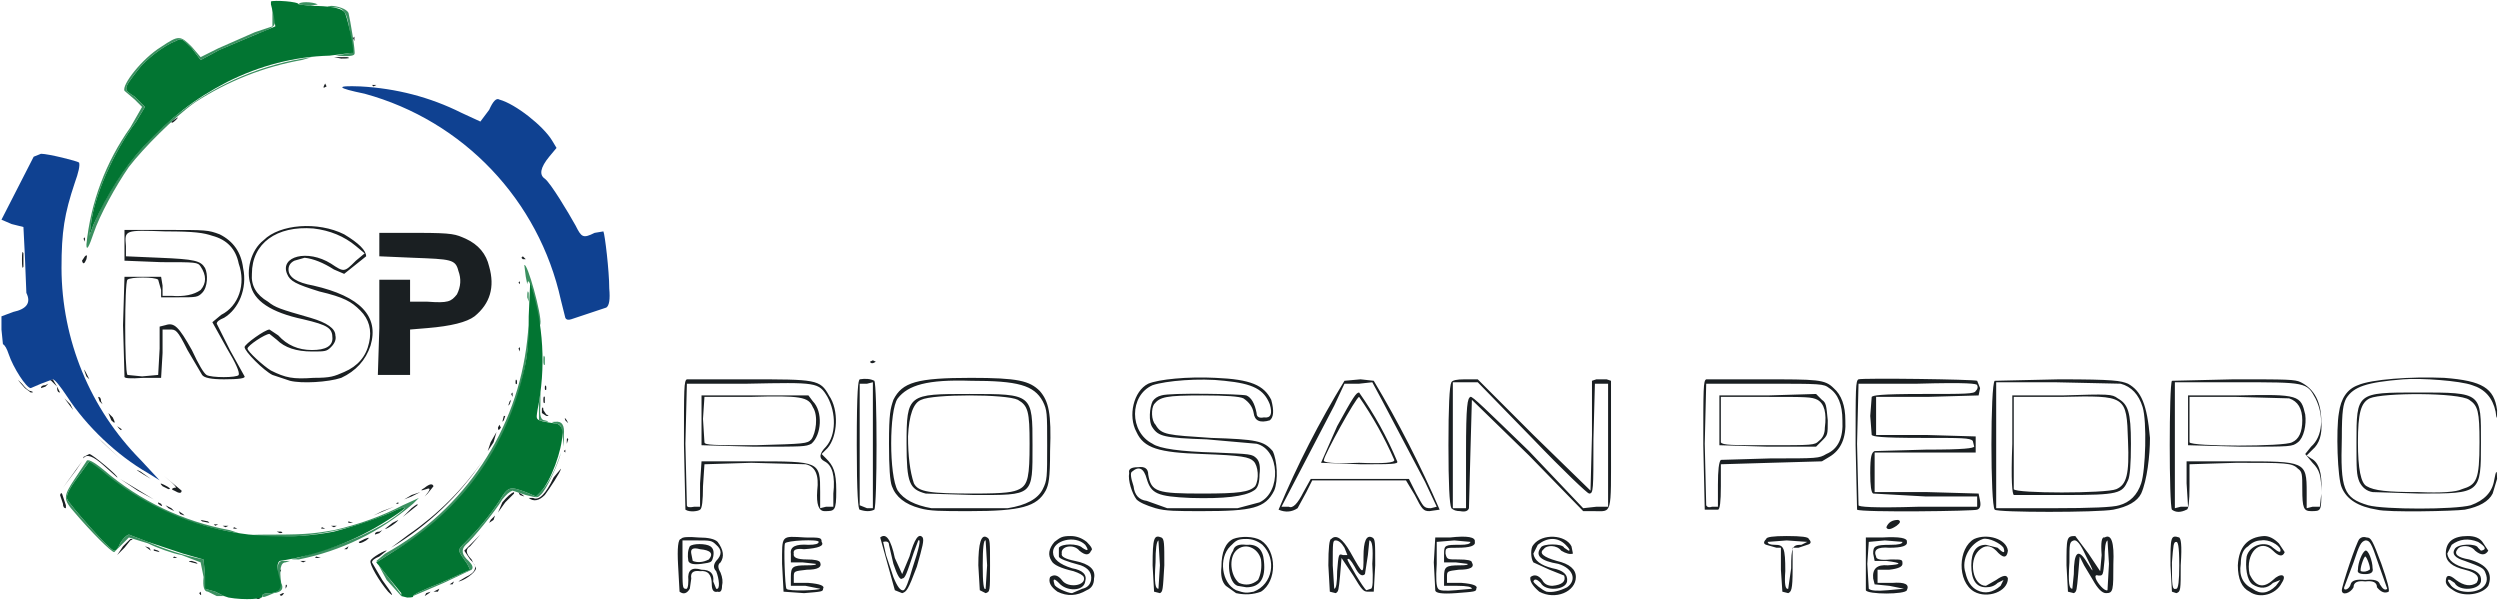
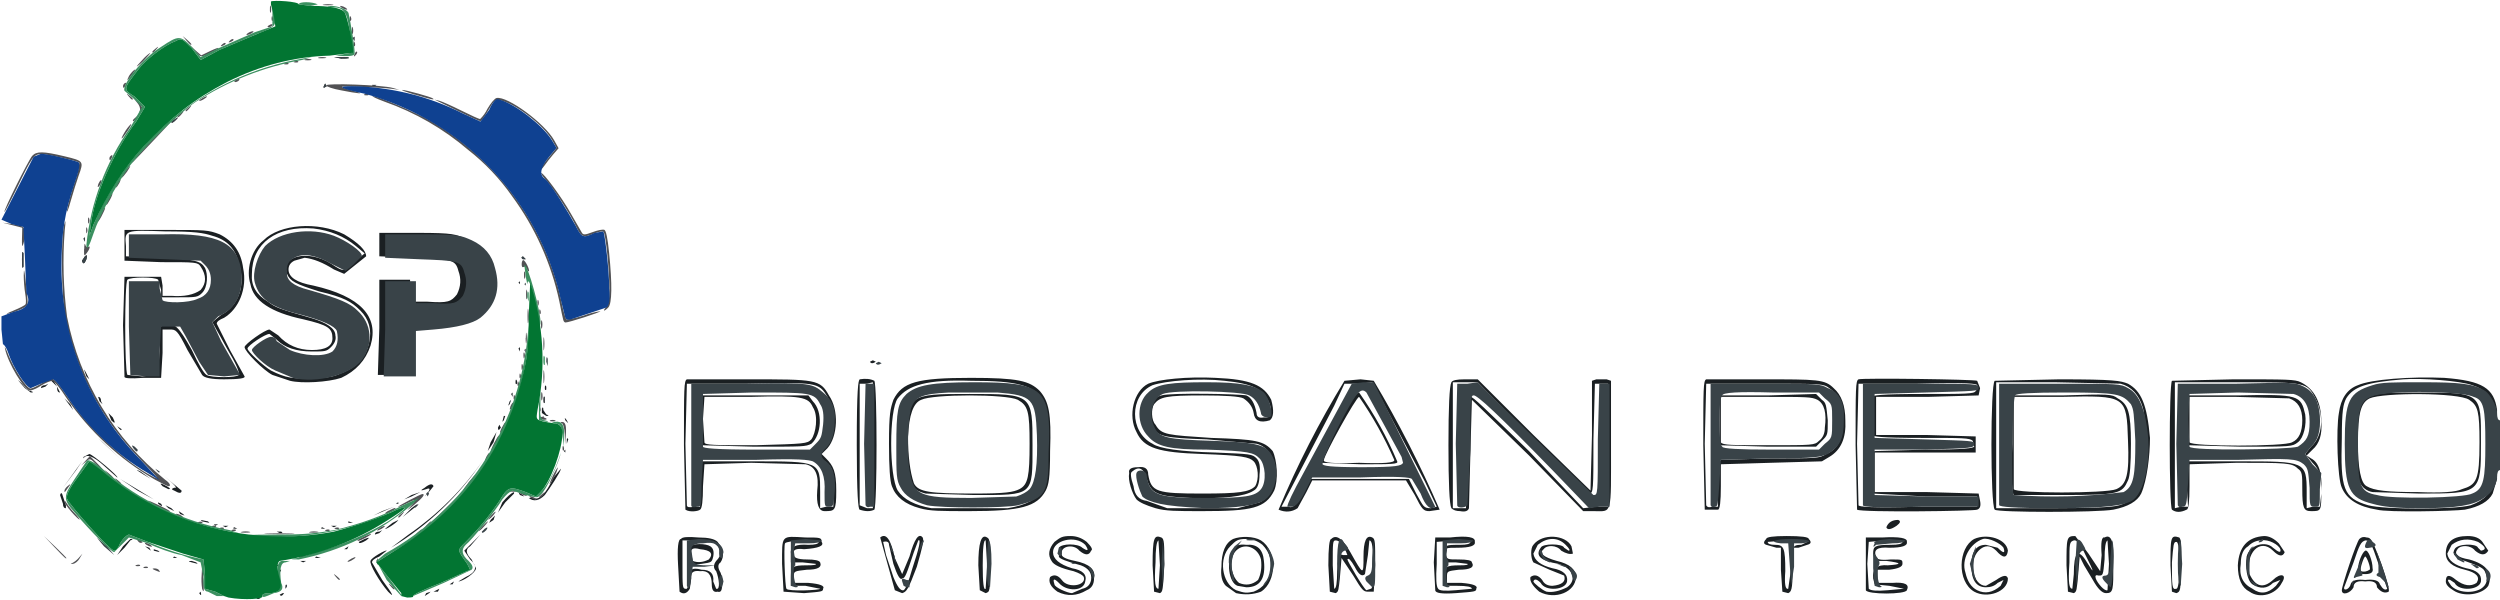
<svg xmlns="http://www.w3.org/2000/svg" width="1707" height="409" viewBox="0 0 1707 409">
  <g style="display:inline">
    <path d="m176 408 2 1h-1q-3 0-1-1m15-2 2-1h1q-2 3-3 1m100-1 3-1-1 1-3 2zm-154-1-1-2zq1 4-1 1m129-1c-6-7-13-19-12-21 0-2 11-8 11-7l-5 4q-5 2-5 4l7 12q11 15 4 8m457 0q-7-5-5-10 4-3 8 2c4 6 17 4 15-2q-1-2-7-4-13-3-15-7-4-6 2-13c4-3 5-4 11-4q6 0 11 4 5 5 3 6-2 5-8 0c-4-5-13-3-12 2q-1 3 9 5 15 3 13 12 0 6-5 8-10 6-20 1m17-2q5-1 6-6 1-7-7-10-15-4-15-6v-6c2-3 13-3 16 0q6 4 2-2c-7-7-22-3-22 5q0 7 13 11 11 2 9 9c-1 7-13 7-18 1q-5-5-3 1c0 2 9 6 12 6zm105 3-7-5q-4-4-3-13 0-15 8-19c5-2 14-2 19 1 11 7 11 28 0 35q-8 3-17 1m12-1c13-5 16-22 6-32q-5-4-11-4c-6 0-7 1-11 5-8 8-6 25 4 30 6 2 7 2 12 1m-11-4c-6-2-8-17-3-24q1-5 9-4 11-1 12 11 2 18-12 18zm14-4q3-6 2-14c-2-8-11-12-17-6-5 5-4 17 2 22q7 3 13-2m192 8q-7-6-6-10 4-3 8 2 2 4 7 4 10-1 8-7l-10-4-11-5c-2-3-2-10 0-12 6-8 22-7 26 1l1 5q-3 1-8-2c-3-4-10-4-12-1q-5 4 9 8 13 3 13 11c0 10-14 16-25 10m19-3c7-5 4-13-6-16q-18-3-12-11c1-3 15-3 16 0l3 2q2 0-2-4t-9-4-10 4l-3 6q1 7 13 10 11 2 10 9c-1 6-15 7-18 1q-4-4-5-1c0 1 6 6 9 7q6 1 14-3m278 3c-12-7-11-30 0-36 9-4 22 0 23 8q-1 8-8 0-6-6-12 0c-7 7-4 24 5 24l7-4q7-5 8-1c0 9-14 14-23 9m18-4 2-4-4 2q-3 3-8 3-10 0-10-15 0-14 10-14l8 2q6 6 4 0c-2-3-10-7-14-6-9 3-15 14-12 23q2 9 8 12 8 4 16-3m170 4q-8-4-8-18 1-19 18-20 5 0 10 5l4 6q-2 5-8-1c-9-9-19 2-16 16q6 13 16 4c5-5 10-4 6 2-4 8-15 11-22 6m18-4 3-4-5 2q-6 6-14 1c-4-3-5-12-4-19 2-8 13-11 18-6q6 5 5 1c-1-3-8-7-13-6q-5 0-9 4-5 3-5 12-2 12 8 17 8 6 16-2m121 3q-5-3-5-6 0-7 7-1 8 6 14 2 4-6-8-9-13-3-13-11 0-12 15-12 7 0 10 4l4 6q-3 5-9 0c-3-4-10-4-12-1q-4 5 8 7 18 5 13 18c-4 6-17 8-24 3m19-1q6-4 3-11c-1-3-3-4-14-8q-10-3-7-8c2-4 15-4 16-1l2 2q6-1-2-6-10-4-18 2l-3 6q1 7 13 10 11 2 10 9c-1 6-15 7-18 1l-3-2q-3-1 0 3c3 5 14 7 21 3m-1398 2 4-2-1 2zm168 0-1-18q-1-18 2-18 1-2 12-1 10 0 13 3 6 8 2 14-3 2 0 7 2 5 1 9 0 5-3 4-4 1-4-5 0-10-8-9-7-1-6 5l-1 7q-3 5-7 2m6-8q-1-10 9-7 9 0 8 8l2 5c3 1 2-7 0-12q-3-3 0-7 6-6 0-11c-3-3-4-3-13-3h-10v17c0 14 0 16 2 16q2 1 2-6m0-13q-1-6 1-10c2-2 11-2 14 0q3 2 2 7c-1 4-1 4-8 5q-8 1-9-2m14-1q5-6-6-7-7-2-6 3l1 5q5 2 11-1m51 22-1-19c0-20-1-19 16-18 10 0 11 0 11 3q3 4-12 5-8-1-7 3-1 4 9 4 8 0 9 2 2 5-9 5c-9 1-9 1-9 5v4h10q12 1 10 4c0 2-1 2-13 3zm25-2-10-2h-10v-6c0-7 1-8 11-8q7 0 6-1l-9-1h-8v-6q-1-7 12-6 7 0 7-2c0-2-22-1-23 1s0 30 1 31c1 2 23 1 23 0m51 1-10-36q6-5 10 14l5 11 5-12q5-18 9-13c1 2 0 6-4 20-6 16-7 17-10 18zm12-15q7-21 4-19l-3 8c-5 15-6 18-8 18q-2 2-6-10l-3-13q0-3-4-2l2 9 5 15q4 10 7 9 2-1 6-15m46 15-1-17q0-23 6-19c2 1 2 3 2 19 0 18 0 18-3 19zm5-17-1-17q-2-1-2 17t2 16zm114 18-1-18c0-19 1-21 6-19 2 1 2 4 2 19-1 17-1 18-3 19zm4-18-1-17q-2 1-2 15c-1 15 0 18 2 18zm116 18-1-18q0-18 2-18 5-5 13 9c9 16 9 16 9 3q0-16 6-13c2 1 2 3 2 19l-1 18h-4c-3 0-4-1-10-11l-8-12-1 12c-1 10-1 11-3 12zm29-19q1-16-2-16l-1 10-2 13q-3 3-7-5-4-7-5-5c0 1 11 20 13 21l3-1q2 0 1-17m-24 5c1-12 1-12 4-11h3l-2-5q-3-5-6-5c-2 0-2 1-2 17l1 16q2 0 2-12m67 13-1-19 1-17h10q18-2 17 3 1 4-12 4c-8 0-8 0-8 4 1 4 1 4 9 4q9 0 9 2 3 5-9 5c-8 1-8 1-8 5v4h10q12 1 10 4c0 2-1 2-14 3q-14 1-14-2m25-1q0-2-10-2h-9v-6c0-7 1-8 11-8q6 0 5-1l-8-1h-8v-6c0-6 1-6 11-6q7 0 7-2l-11-1-12 1v15q-1 15 1 17 1 2 12 1zm212 2-1-15v-15h-3l-7-2q-3-1 0-4 0-2 14-2 15 0 15 2 3 3-1 4l-6 2h-4v15c0 14-1 15-3 16zm6-16c0-15 1-16 7-16l4-2-14-1-13 1q0 2 5 2c6 0 7 2 7 18q-1 13 2 12zm51 15v-36h11q18-1 17 3 1 4-12 4-12-1-9 6 0 3 10 2c8 0 8 0 8 3q0 3-9 4h-8v9h10q13-1 10 5c-1 3-27 3-28 0m26-1-10-2-10-1-1-4q-1-10 10-9 15-1-1-3h-8l-1-5c0-5 1-6 12-6q8 0 8-2l-12-1-11 1-1 15 1 17q2 2 13 1zm112 2-1-18c0-19 0-20 6-20l9 12 8 12 1-11q-1-13 2-12 7-4 6 18c0 18 0 20-5 20q-4 0-9-9l-6-10-3-6-1 12c-1 11-1 12-3 13zm28-19-1-16q-2 1-2 13c-1 11-1 11-4 11q-3-1-2 2c1 3 6 9 8 8zm-24 7q0-23 9-8 8 13-1-5-5-11-8-10c-3 1-3 2-3 15-1 15 0 18 2 18zm67 12-1-18c0-19 0-21 6-19 1 1 2 4 1 19 0 17 0 18-3 19zm5-18c0-14-1-16-2-16-2 0-2 2-3 14 0 16 0 19 3 18q2 0 2-16m111 17c0-3 10-33 12-35q2-2 5-1c3 0 4 2 10 18q6 17 5 19-4 2-8-3 0-5-8-4-8-1-8 4c-2 4-8 6-8 2m6-4q1-4 10-3 9-1 10 3 3 5 5 3l-6-17c-5-15-6-16-9-16-3 1-4 3-8 15l-6 16c-2 4 3 3 4-1m5-10c0-5 3-12 5-13s5 7 5 12q1 4-5 4t-5-3m8 0c1-1-2-9-3-9s-4 9-3 10q3 1 6-1M195 401q0-3 1-1l-1 2zm112-2 3-2-1 2zm11-5q11-5 3-12l-4-6 9-9 2-2-7 8q-5 3 1 9l3 6c0 3-9 9-12 9zm-126-5 3-3q2-1 0 0zq-1 3-1 0m-60-5q-4-1 0-1l3 1 1 1zm74-1h4l-2 1zm-86-3 2 1h-1q-3 0-1-1m97 0 3 1h-2q-3 0-1-1m-43-2 2-2zq-3 0 0-1M60 364l-13-15zm20 15 4-6 5-5q3 0 0 1l-4 5zq-1 1 0 0m25-3v-1l3 1 1 1zm130-1 3-2-1 2zm-136-2 3 1 1 2zm168 1 12-9a198 198 0 0 0 51-51 200 200 0 0 1-63 60m-22-4 4-2q5-2 1 1-5 3-5 1m11-5q0-2 3-2l2-1-2 2zm-67-2h3q2 1-1 1zm-21-1h5zm41 0h5zm-49-2 2 1h-1q-3 0-1-1m60 0 2 1h-1q-3 0-1-1m43 1 5-4 4-2c-1 2-9 7-9 6m1025-1q2-5 8-5 3 1-1 4-6 4-7 1m-1136-1h4l-2 1zm74 0h4l-2 1zm-80-1h3l-2 1zm87 0h3zm-95-2-1-1 5 1 1 1zm100 0 3 1h-2q-2 0-1-1m97-1 3-3-1 3-3 2zm-60-2 6-6q5-4 4-2zm-152-2-1-2 3 2 1 1zm138-2 8-3-14 6zm82-6q5-6 8-7v1l-6 6-5 7zm-228 4-2-2 4 2 2 2zm353 1-1-44c0-39 0-44 2-45h42c46 0 49 0 55 11 7 10 6 28-1 36l-4 4 3 3c5 5 7 9 7 22 0 14-1 14-8 14q-6 0-5-14 2-16-8-18l-37-1-32 1-1 15q0 15-2 16c-1 1-7 2-10 0m10-18 1-15h35c46 0 46 0 46 21v11l4-1h5v-9q2-18-6-22-6-3 1-10c7-8 7-23 1-34-6-10-7-10-55-9h-41l-1 41 1 42q0 2 5 1h4zm1-26v-34h73l3 4c7 7 6 23-1 29-4 2-5 2-39 2zm75-4c3-4 5-16 1-22-3-7-8-8-43-7h-31l-1 15 1 16c0 2 7 2 35 2 34-1 35-1 38-4m33 48c-1 0-2-10-2-44 0-39 1-44 2-45q6-1 10 1c2 3 2 85 0 88q-4 2-10 0m9-44v-43l-4 1h-5v83l5 2h4zm32 43q-15-4-19-15-2-5-2-29c0-21 1-24 3-30 6-12 16-15 53-15 32 0 40 2 47 9 6 7 8 15 7 41 0 19-1 23-3 27-6 11-17 14-52 14-20 0-27 0-34-2m60 0q19-3 24-13c3-6 3-8 3-30s0-24-3-30c-6-11-17-14-49-14-30-1-43 3-50 12-6 8-6 53 0 63q6 9 23 12zm-56-10c-11-3-13-7-13-34 0-34 1-34 43-34 43 0 43 0 43 35s1 34-40 34zm64-3c6-3 7-9 7-31s-1-26-8-30c-8-4-58-4-66 0q-8 3-9 25 0 20 4 32c3 6 11 7 41 7 22 0 27-1 31-3m93 13q-10-3-13-6c-3-4-6-13-5-18q-1-4 6-4 7-1 7 5c2 12 6 13 37 13 25 0 32-1 36-5 3-5 2-14-1-17s-8-4-35-5c-30-1-40-4-45-15-6-11-2-28 8-33 7-3 27-5 46-4 24 1 33 5 38 15q3 11-1 14-10 3-11-5-1-6-7-10-4-2-28-2c-25 0-29 1-33 6-2 3-2 11 1 14 4 7 8 7 38 9 31 1 36 2 42 9 3 6 4 20 1 27-6 12-15 14-49 14-18 0-25 0-32-2m56 0 15-4c15-7 14-36-2-40l-34-3c-29-1-33-2-37-8-3-4-2-14 0-18q2-3 6-4c6-2 54-1 58 0q5 2 7 12 0 4 5 3 7 1 4-9c-4-10-11-14-31-16-17-2-40 0-49 3-16 7-16 32 0 40q7 5 43 6c24 1 25 1 28 4q3 3 2 11 0 9-4 11-9 6-43 5c-23-1-27-3-30-13q-3-11-10-5-2 1 1 10 1 9 9 10l14 5zm28 1a646 646 0 0 1 45-88l11-1 9 1a765 765 0 0 1 45 88l-7 1c-4 0-5-1-10-11l-6-10h-64l-4 8-6 11q-6 4-13 1m17-12 5-9h67l5 10c5 9 5 10 10 10l4-1-8-17-29-55-7-13-9 1h-10l-7 15-36 69h5q4 2 10-10m12-20 11-25c11-20 13-23 15-23a247 247 0 0 1 26 47c1 2-4 2-25 2zm50-2a256 256 0 0 0-24-43c-2 0-24 40-24 43q-2 3 24 2 25 1 24-2m39 33q-2-4-2-43t2-43q1-2 9-2h9l38 38 39 38 1-38v-37l3-1h7l3 1v44c0 49 1 45-12 45h-7l-37-38-39-38-1 36-1 38q-1 3-6 2-4 0-6-2m10-38c0-33 1-37 3-38 1-1 11 9 40 37l37 39 9-1h8v-84h-9l-1 38c0 35 0 37-3 37-1 0-17-15-39-38l-37-38h-17v86h9zm163 39-1-44c0-39 0-44 2-45h38c38 0 43 0 49 6q8 7 8 22 1 18-11 25l-5 3-35 1-34 1v15q0 16-2 16zm9-17q0-15 2-17l34-1c32 0 33 0 38-3q12-5 11-23 0-16-9-22c-4-3-5-3-44-3h-40l-1 41 1 42q1 2 4 1h4zm1-27v-34h33l33-1 4 4c3 2 3 4 4 14 0 10 0 10-4 14l-4 4h-33zm68-3q4-3 4-9 2-15-5-19c-4-2-7-2-35-2h-31v31c1 2 8 2 32 2 31 0 32 0 35-3m26 47-1-44c0-39 0-44 2-45 3-1 79 0 81 1l2 5-1 5-35 1h-35v26h34l34 1v11h-69v27h36l35 1 1 5q1 5-2 6c-1 1-79 2-82 0m82-5v-4h-35l-36-2q-2-1-2-14c0-12 1-14 3-15l35-1c27 0 32-1 33-2l-1-4c-2-2-7-2-35-2-29 0-33-1-34-2l-1-13 1-13c1-1 5-2 35-2 29 0 35 0 36-2q2-2 1-4c0-1-6-2-41-1h-40l-1 41 1 42c0 1 9 2 41 1h40zm12 5c-3-3-3-86 0-88l44-1c38 0 42 1 47 3 9 5 13 14 15 37 0 12-2 29-6 38q-4 8-19 11c-11 2-79 2-81 0m85-3q11-3 15-15c3-9 4-42 1-52q-4-13-15-16l-45-1h-40v86h39q39 0 45-2m-72-7c-1-1-2-9-1-35v-33h34c32-1 34-1 38 2 7 4 9 9 9 31q0 21-2 25c-4 9-6 10-44 10zm70-4c7-3 9-10 8-33-1-31-1-31-46-30h-32v63c1 3 63 3 70 0m38 14c-2-3-2-85 0-88l42-1c37 0 42 0 46 2q14 7 14 27 1 13-6 19l-4 4 3 2q8 4 7 22c0 14 0 14-7 14-5 0-6-2-6-15 0-10 0-12-3-14-4-4-8-4-42-4l-32 1v15q0 16-2 16-6 3-10 0m10-18v-15h36c45 0 46 0 46 21v11l4-1h5l1-9c0-12-1-16-6-21l-5-6 4-5c8-7 9-21 3-33-6-11-6-11-54-11h-42v86l4-1h5zm1-26v-34h34c42-1 43 0 46 13 1 7-1 16-5 19s-4 3-39 3zm71-2q7-3 7-15t-9-15l-36-1h-32v31c1 3 65 3 70 0m58 46q-19-3-24-15c-3-6-4-40-2-51q2-15 13-19c9-4 36-6 59-5 26 2 34 7 36 22q0 10-1 1-3-14-16-18c-8-3-35-5-47-4-25 2-34 5-39 13-2 4-3 8-3 27-1 35 1 41 18 46 11 3 59 3 70 0q14-5 16-17 2-11 2-1l-3 10q-4 8-19 11c-7 1-53 2-60 0M43 344l-2-6q1-3 2 1l2 6v2q-2 0-2-3m65 0v-1l2 1q2 3-2 0m164 0 2-1zq-3 0 0-1m-178-8-12-8 23 14zm182 6 5-3 6-2-6 3zm14-2q6-7 1-5-6 2-1-1 5-4 6-1l-4 5zm71 1h3q6 3 14-14l5-6c0 2-8 14-11 18q-6 6-11 2m-6-2-1-2 3 2 1 1zm1265-2q-6-1-9-7c-2-5-2-8-2-27 0-34 0-34 42-34 44 0 43 0 43 34 0 35 0 35-42 35zm61-2c10-3 12-6 12-32 0-21-1-25-7-29-7-5-59-5-68-1-6 3-8 10-8 30q0 27 6 30c5 3 14 4 35 4q24 1 30-2m-1562 1q-3-1 0-2 4 1-7-8l12 10q0 3-5 0m-76-2 13-18-4 6zm68-1q-3-3 1-1 6 3 3 3zm-13-8q-8-5-2-2l7 5zm-27-6q-11-10-14-5v-1l4-2c2 0 21 16 19 16zm16-1-4-4zl4 4zm-17-15-3-3 16 15zm315 6 1-1v2zm-50-6 4-7-2 7-4 6zm52-1q0-3 1-1l-1 3zm-302-4-3-3zl3 3zm-5-6q-3-3 0 0l3 2q0 2-3-2m260 1 1-2 1 2q-2 3-2 0m46-5q-1-3 1 0l1 2zm-333-2-3-4zl3 4zm23 2-2-5 3 3q3 6-1 2m267 1 1-4h1l-1 3zm35-3h4zm-8-3v-3q1-2 1 1l2 3q3 1 0 1zm-323-6-3-4 4 4 2 4zm300 1 1-3 1-1-1 3zm-279-3-1-3q2 0 2 3l1 2zm303-1q0-3 1-2v4q-1 1-1-2m-22-4 1-1v3zm-284-2q-1-3 0 0l1 2zm-48-2q-8-9-2-3 4 5 6 5 3 1 0 1zm22-1-4-4q-2-1 1-1zl2 4q-2 0-2-3m333 0q0-3 1-1v2q-1 1-1-1m-344 0q0-2 3-2l2-1-2 2zm324-4q0-3 1-1v2q-1 1-1-1m-154-1-12-4c-6-3-19-16-19-19 0-2 14-12 17-12l6 4q9 10 23 10t14-8c0-7-3-9-20-13q-33-7-36-24c-3-9 0-23 9-30 11-11 37-13 55-4q15 9 15 15l-15 12-7-3q-11-7-20-8l-7 2q-4 2-4 6 0 8 17 11 48 11 39 41-5 15-20 22c-9 3-27 4-35 2m37-6q14-6 17-20 3-13-6-22c-6-6-11-9-28-13-16-5-20-7-22-12-5-12 14-17 30-7 9 6 9 6 17-2l6-5-6-5q-12-10-29-12c-25-2-42 10-42 31q-1 12 11 19c5 4 8 5 29 11q17 5 17 12 1 4-3 8c-3 3-4 3-13 3q-16 0-24-8l-5-4c-3 0-15 8-15 10s11 12 16 15c10 5 15 6 29 5 12 0 14-1 21-4m-176 3q-3-8 0-2l2 4zm26 0-1-35 1-33h25l1 6v7h6q13 1 20-4 6-7 0-16c-2-3-3-3-27-3l-25-1v-21h28c28 0 29 0 37 3q14 7 16 23c3 14-3 28-13 34q-5 2-5 4l9 18 10 18q1 2-14 2-13 0-15-3l-10-17c-7-14-8-14-12-14h-5v16l-1 17H98q-14 1-13-1m23-1 1-18v-15l4-1c6-2 9 1 18 17q7 15 10 17c3 2 21 2 22 0q1-3-8-18l-10-18 6-5c12-6 17-21 12-35q-3-15-18-19c-6-2-12-3-32-3-28-1-28-1-27 10v7l23 1c24 1 28 2 31 7 2 4 2 13-2 17-3 3-4 3-16 3h-12v-5l-2-7c-2-2-19-2-21 0s-2 62 0 65l10 1zm151-32v-33h21v15h12c14 1 16 0 20-5q4-8 1-16c-2-8-5-8-31-9l-23-1v-16h26c25 0 26 1 33 4q13 6 16 19 6 21-10 34-8 6-32 8l-12 1v31h-22zm110 22q0-5 1-2v5zm225 1 2-1 2 1q-3 2-4 0m-240-9 1-1v3zm0-45 1-1v2zM15 177q0-7 1-4v9q-1 3-1-5m41 1 2-3q2-2 1 2-2 5-3 1m300-2 1-1 2 2h-2zM57 163l1-1v3zm281-43-3-3zl3 4zM117 83l3-2q3-2 0 1t-3 1m104-24 1-2 1 2-2 1zm33-1h3l-2 1zm-26-19h9q4 1-4 1zm-95-5-3-4zl3 4zm108-8 1-1v3z" style="fill:#1a1f22" />
+     <path d="M195 401q0-3 1-1l-1 2zm274-1v-31l8-1q16 0 17 9l-1 4q-2 0-2-3 1-9-11-7-8 0-8 4l1 7q0 4 9 4h7l-8 1h-8l-1 7q-1 11-3 6m22-3q0-5 2-4l1 4-1 4q-2 0-2-4m49 3v-31l10-1 11 1q-1 2-9 2h-9l-1 5 1 7v3c-2 1-1 12 1 14q2 1-1 1zm77 0-1-3q-1-3 3-1 3 0 2 2v3h-2zm58 0c-2-1-1-31 0-31q2 1 2 16l-1 16zm258-3q-2-3 1-4c2-1 3-2 3-12l1-12 1 16c0 14 0 16-2 16zm52 3v-31l11-1 10 1q-1 2-9 2h-9v5q-1 5 1 7v3c-2 1-2 12 0 14q2 1-1 1zm238 0-1-15-1-14h-5c-9-1-4-3 7-3 12 0 17 2 7 3h-5v16zm57 0-1-12v-11l3 4q2 3 1 5c-2 2-1 12 1 14q2 1-1 1zm158-2q-5-5 0-5c2-1 3-2 3-12l1-12c2 0 1 31-1 32zm191 0-4-4q-4-1-1-3v-9q-4-14 3 6l4 13q-2 0-2-3m-836-13 1-16 1 16-1 15zm72 11c3-5 3-14 1-19l-1-3c1-1 5 7 5 11q-1 8-6 14-3 2 1-3m48-11q0-24 5-14 5 5 0 5c-2 1-3 2-3 13l-1 11zm504 0 1-16q2-2 5 4 2 3-1 3c-2 1-3 2-3 13l-1 11zm70 0q0-16 2-16l1 16-1 15q-2-1-2-15m51 13q-3-3 0-1l3 2q0 3-3-1m68 0 1-2v2l-1 2zm-765-4-2-10c0-6 1-7 4-11l5-4-3 4c-4 5-5 14-3 19l1 5q-2 0-2-3m233 1-2-6q-2-4 2 0 5 4 1 8zm273-2-2-8 4-12v4c-2 4-2 14 0 18v2zm351 2-1-6v-1q5 3 3 8-3 2-2-1m-952-1-2-5-1-2c2 0 5 5 4 7q-1 3-1 0m789-1c-2-6-1-15 2-19q3-2 1 0t-2 11q0 13-1 8m73-1 3-7 2-4-1 4q-1 4 1 6v2l-4 1q-3 2-1-2m-545-7-3-1zl5 1 3 1h-3zm624 0-3-1zl4 1q3 2 0 2zm-1430-2 1-2v2q0 5-1 0m354 0-1-3q1-2 1 1l1 4zm121 1 3 1h-2q-2 0-1-1m322-2-3-5q1-3 2 0 1 4 4 5 3 2 1 2zm624 0-3-5 2 1 4 4q3 2 1 2zm-956-4 1-4q2-1 2 2 0 6-3 2m-651-5-5-6 7 6 5 6zm537 0-1-4 3 8q-2 0-2-4m20 1q1-5 3-5l-2 5-2 4zm987-2q2-6 5-2 5 3-2 4-4 1-3-2m-335-1q-2-2 10-3l11 1q-1 2-9 2l-11 1q-3 3-1-1m263-2 2-1q1 1-1 2-3 1-1-1m-691-1h4q3 1-2 1t-2-1m-523-5 2-2q3-2 1 1-3 3-3 1m-272-7-4-3zl3 4zm242-3 3-2-2 2-3 3zm-16-7 3-2q3-3 0 0-3 4-3 2m189-1v-83h39c42-1 44 0 51 6q9 7 8 19 0 13-6 19-6 5 0 9 7 5 6 20c-1 11-1 11-4 11s-3 0-3-10q1-16-8-21c-3-1-9-2-39-1h-36l-1 16c0 15 0 16-3 16q-4 1-4-1m85-42c4-4 4-5 5-13q1-10-2-14c-4-8-7-8-46-8l-34 1v36c0 1 8 2 37 2h36zm34 42-1-42 1-41h6v84h-3q-2 1-3-1m42 0q-14-4-18-12c-3-5-3-9-3-28 0-25 1-30 7-36 7-6 17-8 46-8 48 0 53 4 51 48 0 28-2 31-21 36-9 2-52 2-62 0m61-6q6-2 9-5 6-7 5-37c-1-25-3-27-27-29h-33c-19 1-23 3-26 11-2 8-3 31-1 42 3 17 6 19 42 19zm98 5q-9-2-12-5c-2-4-5-13-4-16s7-2 7 2c2 13 7 15 40 15 27 0 34-1 38-6s3-17-1-21-7-5-36-6c-25 0-34-2-40-9-8-8-8-23 0-30 6-6 16-7 40-7 23 0 33 2 39 7 3 3 6 12 5 16-1 2-7 1-7-2q-2-9-8-12c-5-3-52-4-59-1s-10 14-6 22c3 8 9 9 40 10 32 1 37 3 41 11 5 9 2 24-5 29q-8 6-41 6-22-1-31-3m87 2q0-3 11-23l33-61 8-1h7l7 14 35 71q-5 4-10-9l-6-10c-1-1-9-2-35-1h-33l-5 10q-5 10-9 10zm79-30-1-4-24-44c-4-4-7 0-19 23q-11 22-11 26c1 1 4 2 27 2 24 0 27-1 28-3m37 29-1-42 1-41h7l7-1 15 15 64 62c3 0 3 0 3-38l1-38h7v84h-7l-7 1-25-26c-37-38-52-52-54-51-2 0-2 5-2 37l-2 38c-2 2-7 2-7 0m173 0v-83h37c35 0 38 0 43 3q12 4 11 22c0 13-3 18-11 23-5 2-8 3-39 3l-34 1-1 16c-1 14-1 16-3 16q-2 1-3-1m78-42c5-4 5-4 5-16 0-11 0-11-5-15l-4-4h-32q-34-1-34 2-2 2-2 17 0 17 2 18 0 2 34 2h32zm26 42v-83h39c39 0 40 0 40 3 0 2-1 2-36 3l-35 1v30l34 1c33 1 34 1 34 3 0 3-1 3-34 4h-34v31l35 1h36v7h-39c-31 1-40 0-40-1m93 0v-83h42c39 0 41 0 46 3q10 5 13 27c3 20-1 42-9 49-5 4-17 6-55 6-28 0-36-1-37-2m85-9c7-4 8-11 8-35-1-19-1-21-3-25-6-7-9-8-45-8q-34 0-34 2c-2 1-3 66-1 68a377 377 0 0 0 75-2m37 9-1-42 1-41h40c39-1 40-1 46 2q10 5 11 20t-6 21l-4 5 5 7 6 6-1 11c0 12 0 12-3 12-4 0-4 0-4-13-1-12-1-13-4-16-5-4-9-4-45-3h-33l-1 16c-1 15-1 16-4 16q-2 1-3-1m82-40c6-4 8-7 8-17q0-16-11-19l-38-1-33 1-1 17 1 19c1 3 68 2 74 0m51 39c-16-4-19-10-19-41 0-30 3-35 19-40 6-2 13-2 34-2 26 0 35 1 43 6 3 2 8 10 8 15q0 5 2 5c1 1 2 4 2 17s-1 16-2 17q-2 0-2 5-1 9-9 14c-7 5-18 7-43 7-18 0-26-1-33-3m68-7c8-3 9-10 9-34s-1-30-8-32c-6-3-34-4-52-3-26 2-27 4-27 36 0 27 1 32 13 34 10 3 60 2 65-1m-1374 1 4-3-3 3-3 3zm-23-1 1-1 1 1-1 2zm-185-17q-3-3 0 0l3 2q0 2-3-2m-15-14q-2-3 1-1l2 2q0 3-3-1m280-22-1-2zq1 4-1 1m-170-27-12-5c-7-3-16-12-16-14s10-9 13-9q3 0 4 3l9 6c9 4 23 5 29 1q5-5 3-14-2-5-24-11c-21-5-29-11-32-22-2-7 2-19 7-25 10-10 31-13 47-7 8 3 20 11 19 14l-6 6-5 4-10-5q-16-9-25-4-6 3-5 10-1 8 15 12c21 6 28 9 33 14 10 9 11 23 3 34-8 10-31 16-47 12m-111-2-1-33v-31h21v5l2 8c2 2 18 2 24-1q9-3 9-13 0-6-4-10l-3-3-24-1-25-1v-16h23c39-1 52 6 54 27q1 22-16 29l-4 4 6 13 13 23-11 1-11-1-6-9-9-17-4-7h-13l-1 17v17h-9zm174-31v-33h21v15h12c14 1 16 0 20-5q4-8 1-16c-2-8-5-8-31-9l-23-1v-16h26c25 0 26 1 33 4q13 6 16 19 6 21-10 34-8 6-32 8l-12 1v31h-22zm110 22q0-5 1-2v5zm225 1 2-1 2 1q-3 2-4 0m-240-9 1-1v3zm0-45 1-1v2zM15 177q0-7 1-4v9q-1 3-1-5m41 1 2-3q2-2 1 2-2 5-3 1m300-2 1-1 2 2h-2zM57 163l1-1v3zm281-43-3-3zl3 4zM117 83l3-2q3-2 0 1t-3 1m104-24 1-2 1 2-2 1zm33-1h3l-2 1zm-26-19h9q4 1-4 1zm-95-5-3-4zl3 4zm108-8 1-1v3z" style="fill:#394348" />
+     <path d="M138 402a42 42 0 0 1-.3-9.7l.4-7.8.7 9.6c.6 9.7.5 11.3-.8 7.9m128.6-1.9q-2.6-3 .5-.5 2.1 1.6 2.3 2.4 0 1.5-2.8-1.9m-103.9-4.7q.1-2.5.8-.8.5 1.6 0 2.5-.8.5-.8-1.7m130.8 1q1.6-2.6 2.4-2.3c.3.4-.5 1.7-1.8 3q-3.3 3.4-.6-.7m-64.3-2.7q-2.6-3.1.5-.5 2.1 1.7 2.3 2.3 0 1.6-2.8-1.8m61.5-5c-1.7-1.8-2.9-3.5-2.6-3.8s2 1.2 3.7 3.3c3.8 4.7 3.1 5-1.1.5m-184.7.7q-3.3-1.3-.4-1.3c1.2 0 2.6.5 3 1.3 1 1.5 1 1.5-2.6 0m64.4.4q1.7-.5 2.6 0 .4.8-1.8.8-2.3-.1-.8-.8m5.3-1.3c.9-.4 2.4-.4 3.3 0q1.3.6-1.7.7-2.8 0-1.6-.7m-77.3-1.4q1.7-.5 2.6.1.4.8-1.8.7t-.8-.8m-5.3-1.3q1.7-.5 2.5 0 .6.8-1.7.8-2.4-.1-.8-.8m94.7 0q1.6-.5 2.5 0 .5.8-1.7.8-2.5-.1-.8-.8m-138.5-1.3a16 16 0 0 0 4.5-3.6l2.5-2.9-2 3.4c-1 1.8-3 3.4-4.5 3.6q-2.6.3-.5-.5m188-1c0-.4 1.2-1.3 2.7-2.1s2.7-1.2 2.7-.8-1.2 1.3-2.7 2.1-2.7 1.1-2.7.8m-200-9.8-7.3-7.7 7.7 7.3c4.2 4 7.6 7.5 7.6 7.7 0 1-1.2-.2-8-7.3m168 6.3a8 8 0 0 1 3.4-1.3q1 .1-.7 1.3a8 8 0 0 1-3.3 1.3q-1.1-.1.6-1.3m87.4-4c2.8-2.9 5.5-5.3 5.8-5.3.4 0-1.6 2.4-4.5 5.3-2.9 3-5.5 5.4-5.9 5.4a27 27 0 0 1 4.6-5.4M100 372q-1.7-1.2-.7-1.3a8 8 0 0 1 3.4 1.3q1.7 1.2.6 1.3a8 8 0 0 1-3.3-1.3m-6-2.7q-.7-1.1 1.3-.5 3.5 1.7.8 1.9-1.2-.1-2-1.4m150.1-.5c1.4-1.2 9.2-4.8 9.2-4.2 0 .8-7.4 4.7-8.8 4.7q-.8 0-.4-.5m-61.8-4.5c4.6-.2 12.1-.2 16.7 0s.8.5-8.3.5-13-.2-8.4-.5m101.7.5c0-.2 1-1.3 2.3-2.3q3.1-2.6.5.5-2.7 3.4-2.8 1.8m-119-1.7c1.7-.4 4-.3 5.3 0s0 .6-3 .6c-2.9 0-4-.3-2.3-.6m46.7 0c1.6-.4 4-.3 5.3 0s0 .6-3 .6q-4.7 0-2.3-.6m-53.3-1.3q1.7-.6 2.6 0 .4.8-1.8.8-2.3-.2-.8-.8m64 0q1.7-.6 2.6 0 .5.8-1.8.8-2.3-.2-.8-.8m35 .3q.2-.7 2.6-2.1c1.5-.8 2.7-1.1 2.7-.8s-1.2 1.3-2.7 2.1-2.7 1.2-2.7.8m72-2.8c1.7-1.8 3.4-3.3 3.7-3.3s-.7 1.5-2.4 3.3a16 16 0 0 1-3.8 3.4c-.4 0 .7-1.5 2.4-3.4m-179 1.1q1.7-.5 2.6.1.4.8-1.8.7t-.8-.8m78.7 0q1.7-.5 2.5.1.6.8-1.7.7-2.4-.1-.8-.8m62.2-1.7c1.4-1.5 2.7-2.7 3.1-2.7s-.4 1.2-1.7 2.7a11 11 0 0 1-3.1 2.6c-.4 0 .4-1.2 1.7-2.6m-146.2.4q1.7-.5 2.5 0 .6.8-1.7.8-2.4-.1-.8-.8m-9.3-2.7q1.6-.5 2.5.1.5.8-1.7.7-2.5-.1-.8-.8m160.2-.8c0-.2 4.7-4.8 10.3-10.3l10.4-10-10 10.4c-9.3 9.6-10.7 11-10.7 10m-247.2-6.3c-2.6-3-4.8-6-4.8-7q.2-1.2 1.5 1a47 47 0 0 0 5.6 7c2.3 2.4 3.7 4.4 3.3 4.4s-3-2.4-5.6-5.4m286.5 2.7c1.4-1.5 2.7-2.7 3.1-2.7s-.4 1.2-1.7 2.7a11 11 0 0 1-3.1 2.7c-.4 0 .4-1.2 1.7-2.7m-214 0q-1.7-1.2-.6-1.3a8 8 0 0 1 3.3 1.3q1.7 1.2.7 1.3a8 8 0 0 1-3.4-1.3m150.7.8c0-.2 1-1.3 2.3-2.3q3.1-2.6.5.5-2.7 3.4-2.8 1.8m-6.7-4.1c1.9-1 4-2 4.7-2s-.2 1-2 2-4 1.9-4.7 1.9q-.9-.2 2-2m-157.6-2.8a26 26 0 0 1-6.4-4c0-.5 13.2 5.7 14.6 7 1.6 1.4-2.7-.1-8.2-3m172.9-.3c4.5-5 4-5.3-3.3-1.6-3 1.5-5.3 2.4-5.3 2 0-.6 15.3-8.7 16.6-8.7q3 .2-5.6 7.3c-5.5 4.5-5.8 4.7-2.4 1m82-5.6q-1.6-1.2-.6-1.3a8 8 0 0 1 3.3 1.3q1.7 1.2.7 1.3a8 8 0 0 1-3.3-1.3m5.4-.5q.2-.6 2.3-2.3 3.1-2.6.5.5-2.7 3.4-2.8 1.8m-12-2.2q-1.7-1.2-.7-1.3a8 8 0 0 1 3.4 1.3q1.6 1.2.6 1.3a8 8 0 0 1-3.3-1.3m-312-2.2c0-.8 1-2.3 2.3-3.3q3.2-2.7.4.9l-2.3 3.2q-.4.4-.4-.8m304.4 0c1.3-.4 3-.3 4 0 .9.4-.2.7-2.4.6q-3.5 0-1.6-.6m-28.4-5.8c2.3-2.9 4.5-5.3 4.9-5.3s-1.2 2.4-3.6 5.3c-2.3 3-4.5 5.4-4.9 5.4-.3 0 1.3-2.4 3.6-5.4m-214.2-1.8a186 186 0 0 1-60.5-55.9c-4.5-7-8.2-11.5-9.7-11.5-1.3 0-4.7 1.4-7.6 3.2a22 22 0 0 1-7.3 3.4c-4 0-15.4-18.9-17.3-28.7-.5-2.2.6-.2 2.4 4.5 3.9 9.9 12.4 22.8 15 22.8 1 0 4.3-1.5 7.2-3.3s6.3-3.3 7.7-3.3q2.5.2 10.3 12.2c13.4 20.4 39.7 45 58.7 54.7 4.6 2.4 3.4.8-8.8-11.8-27.4-28.4-44-60-51.4-97.4-2.6-13.2-3-54.8-.7-63 1-3.8 1.2-3 .4 4a284 284 0 0 0 1.6 59 189 189 0 0 0 67 111.2c3 2 4.3 4.4 2.2 4.4-.5 0-4.7-2-9.2-4.5m-26 .8q-2.5-3 .5-.5c1.3 1 2.4 2 2.4 2.4q-.1 1.5-2.9-1.9m297.8-3.6c1.6-3.3 3.1-5.7 3.4-5.5a34 34 0 0 1-5.7 11.5c-.3 0 .7-2.7 2.3-6m-303.7-1-2.6-3 3 2.5q4.2 3.5 2.6 3.5c-.3 0-1.6-1.4-3-3m-8.2-6.6c-4.2-4.3-4.3-4.3-7.3-1.7l-3 2.5 3-3.3 3-3.2 5 5c2.7 2.7 4.6 5 4.2 5s-2.6-2-5-4.3M332 312c.8-1.5 1.7-2.7 2-2.7.5 0 .1 1.2-.7 2.7s-1.7 2.7-2 2.7 0-1.2.7-2.7m5.3-9.3c1.5-3 3-5.4 3.4-5.4s-.5 2.4-2 5.4c-1.5 2.9-3 5.3-3.4 5.3s.5-2.4 2-5.3m46.8 3.2q.1-2.4.8-.8.5 1.7 0 2.5-.8.6-.8-1.7m1.5-9.5c-.2-4-1-7.1-2-7.5q-1.8-.7.1-.8c2.4-.1 3.2 2.7 2.6 9.4l-.5 5.8zm-44.2-1c0-.8.9-2.9 2-4.7q1.6-3 1.8-2c0 .7-.8 2.8-1.9 4.6q-1.7 3-1.9 2m34.3-8.3c.9-.4 2.4-.4 3.3 0q1.3.6-1.7.7-2.8 0-1.6-.7m-7-1.6q-.4-1.1 2-.6c3 .9 3.5 1.8.7 1.8a4 4 0 0 1-2.7-1.2m-.6-6.3q.1-2.3.8-.8.5 1.7 0 2.6-.8.5-.8-1.8m-20 .1a8 8 0 0 1 1.2-3.3q1.2-1.7 1.3-.7a8 8 0 0 1-1.3 3.4q-1.2 1.6-1.3.6m21.5-8.6q0-4 .7-2.4a11 11 0 0 1 0 4.7c-.4 1.3-.7.2-.7-2.3m-18.8.5q.1-2.3.8-.8.5 1.7-.1 2.6-.8.5-.7-1.8m2.6-9.3q.2-2.4.8-.8.6 1.7 0 2.5-.8.6-.8-1.7m17.7-4.6c0-4 .2-5.6.5-3.6s.3 5.3 0 7.3-.5.4-.5-3.7m-16.3-.7q.1-2.5.8-.8.5 1.6-.1 2.5-.8.5-.7-1.7m1.4-6q0-2.8.7-1.6c.4 1 .4 2.4 0 3.3q-.7 1.3-.7-1.6m1.3-8q0-2.8.7-1.6c.4 1 .4 2.4 0 3.3q-.6 1.3-.7-1.6m13.6-8c0-4 .2-5.6.5-3.6s.3 5.3 0 7.3-.5.4-.5-3.6m-12-4c0-3.2.2-4.6.5-3a19 19 0 0 1 0 6c-.3 1.7-.6.4-.6-3m10.5-9.3c0-2.5.3-3.6.7-2.3a11 11 0 0 1 0 4.7c-.4 1.3-.7.2-.7-2.4m-9.2-6c0-4.4.3-6 .6-3.6s.3 6 0 8c-.4 2-.6 0-.6-4.4m24.4 3c-.3-.9-1.5-6.6-2.7-12.8a188 188 0 0 0-32.3-71.8 147 147 0 0 0-30-31.6 180 180 0 0 0-57.1-32.9c-5.5-2-9.1-3.8-8-3.8 3.4 0 29.5 11.1 39.6 17a189 189 0 0 1 89.2 123.1 72 72 0 0 0 3.2 12.2c.5.6 5.8-.5 11.9-2.4a55 55 0 0 1 11.5-3c.6.6-21.7 7.8-23.8 7.7q-1-.1-1.5-1.7M9.3 212c4-1.6 7.7-3.5 8.1-4.2.5-.6.4-4-.2-7.4s-1-9-1-12.3c.1-5 .3-4.7 1.2 2.7 1.3 11 1.6 14.9 1.4 17-.1 1.7-7.5 5.2-13.4 6.4-1.9.4-.1-.6 4-2.2m358.8.7q.1-2.5.8-.8.5 1.6 0 2.5-.8.5-.8-1.7m45.7-3c1.6-1.9 2.2-5 2.2-12.7 0-12.3-2.5-37.2-4-38.7-.5-.6-3.2-.1-6 1-7.9 3.3-9.2 2.8-12.8-4.8-3.8-8.1-16-26.8-20.9-32-1.9-2-3.2-4-2.9-4.3 1.1-1 14 16.4 20.2 27.5l7.5 13c1 1.8 2 1.8 7.4-.2 3.4-1.3 7-2 8-1.6q1.8.6 3.3 15.7c2.2 21.7 2 34.8-.6 37.4-2.9 3-4.1 2.6-1.4-.3m-47-3q.1-2.8.7-1.6c.4 1 .4 2.4 0 3.3q-.5 1.3-.6-1.6m-7.8-6c0-2.9.3-4 .6-2.3s.3 4.1 0 5.4c-.4 1.3-.6-.1-.6-3m-1.4-13.3q0-3.5.7-1.6a9 9 0 0 1 0 4c-.5.9-.7-.2-.7-2.4m2-4q-1-2-2.3-1.3t-1.3-2c0-1.4.5-2.7 1.1-2.7 1.3 0 4.6 6.7 3.8 7.6q-.6.3-1.4-1.6M57.5 170c0-3 .3-4.3.7-3q.6 2 1.8 1.6c1.9-1.2 1.5 1.2-.7 4.1-1.8 2.5-2 2.3-1.9-2.7M15 162.8l.2-7.3-6.6-1.7-6.7-1.7 6 .8c3.3.4 6.8 1.3 7.7 2 1.8 1.6 2 6.6.3 11.8q-1.1 3.8-.9-4m43.8-5.5q0-2.9.6-1.6c.4.9.4 2.4 0 3.3q-.5 1.3-.6-1.7m1.3-6.6q0-3 .7-1.7c.4 1 .4 2.4 0 3.3-.4 1-.7.2-.7-1.6m6.6.6c0-.7 1.1-3.4 2.5-6 1.4-2.5 2.6-4 2.6-3.3s-1.2 3.4-2.6 6-2.5 4-2.5 3.3m-20.9-7.9c.4-2.9 2.6-11.1 5-18.3a58 58 0 0 0 3.4-13.9c-1.2-1.2-21.5-5.8-25.9-5.9-5.2 0-6.6 2-17 23.7-4.4 9-8 16-8.3 15.8-.8-.7 16.5-35.5 19-38.3 3-3.2 7.3-3.2 22 .3 13.2 3.2 13.3 3.3 9.7 13.2-1.2 3.3-3.6 11.1-5.4 17.3-1.7 6.3-2.9 9-2.5 6.1M74 136c1.1-2.2 2.4-4 2.7-4s-.2 1.8-1.4 4-2.3 4-2.7 4 .3-1.8 1.4-4m-7.3-8.7A8 8 0 0 1 68 124q1.2-1.7 1.3-.7a8 8 0 0 1-1.3 3.4q-1.2 1.6-1.3.6m13.3-2c.8-1.4 1.7-2.6 2-2.6.5 0 .1 1.2-.7 2.6s-1.7 2.7-2 2.7 0-1.2.7-2.7m5.3-8c1.6-2.2 3.2-4 3.5-4 .4 0-.6 1.8-2.1 4-1.6 2.2-3.2 4-3.5 4-.4 0 .6-1.8 2.1-4m284-2c0-.8 2.4-4.3 5.4-7.8l5.3-6.5-3-5.3c-5.7-10.1-25.3-25.2-35.5-27.2-3.4-.7-4.1-.1-8 6.7-2.3 4.1-4.8 7.5-5.5 7.5s-6.5-2.6-13-5.8l-15-7.3-3.3-1.6 3.3.8c1.8.5 8.6 3.5 15 6.7s12.2 5.8 12.8 5.8a24 24 0 0 0 5-7c2.2-3.8 5-7.2 6.3-7.4 7.4-1.4 32.7 17.2 39.3 28.9l3 5.4-3.8 4.4a108 108 0 0 0-6 7.7q-2.1 2.9-2.3 2m-276.3-8c2.3-2.9 9.4-10.4 15.9-16.6 10.8-10.6 10.6-10.3-2.9 4-18.4 19.4-17.9 19-13 12.6m-18.3.8q.1-1.2 1.3-2 1.2-.7.5 1.2c-.9 2.3-1.8 2.7-1.8.8m10.2-17.5c1.3-2.3 3.3-4.8 4.3-5.7s.2 1-1.8 4.1c-4.3 6.5-6 7.6-2.5 1.6m5.8-8.4c0-.3 1-1.4 2.3-2.4q3.1-2.5.5.5-2.7 3.5-2.8 1.9m30.6-2.7q.1-.6 2.4-2.3 3-2.6.5.5-2.8 3.4-2.9 1.8m-25.8-4.1c.5-1.2-.3-3.5-1.7-5.1l-2.5-3 3 2.6c3.2 2.7 3.9 5.4 1.7 6.8q-1.1.6-.5-1.3m31.2.1q.2-.6 2.3-2.3 3.1-2.6.5.5-2.7 3.4-2.8 1.8m9.3-6.7c0-.4 1.2-1.3 2.7-2.1 1.4-.8 2.6-1.2 2.6-.8s-1.2 1.3-2.6 2.1-2.7 1.1-2.7.8m-48.2-3.1q-2.5-3.1.5-.5 3.5 2.7 1.9 2.8c-.3 0-1.4-1-2.4-2.3m195.5-1c-5.8-1.8-9.7-3.2-8.6-3.3 2.3 0 20 4.8 21 5.9 1.2 1.1-1 .7-12.4-2.7m-34.2-.3q1.7-.6 2.5.1.6.8-1.7.7-2.4-.1-.8-.8M233 61.7c-5.7-1-10.3-2.6-10.3-3.4 0-1.7 38.3-.3 45.3 1.7l4.7 1.3-5.4-.7c-2.9-.4-12.5-1-21.3-1.3-16-.6-16.2-.4-3 3.2 6.6 1.9 1.5 1.5-10-.8m-149-3c0-.6.6-1.6 1.3-2q1.2-.7.5 1.2c-.8 2.3-1.8 2.8-1.8.8m76-3.2c0-.3 1-1 2-1.3q2-.7 1.3.5c-.8 1.2-3.3 1.9-3.3.8m-72.1-3.3c.7-1.3 2.3-3.3 3.6-4.3q2.1-1.6-.8 2.4c-3.5 4.8-4.8 5.7-2.8 2m9.4-11.5a29 29 0 0 1 5.2-4.7c.4 0-1.3 2.1-3.8 4.7a29 29 0 0 1-5.2 4.6c-.4 0 1.3-2 3.8-4.6m97.1 2.4q1.7-.5 2.6 0 .5.8-1.8.8-2.3-.1-.8-.8m6.7-1.3q1.7-.6 2.5 0 .6.8-1.7.8-2.4-.2-.8-.8m7.3-1.4a9 9 0 0 1 4 0c.9.4-.2.7-2.4.7s-3-.4-1.6-.7m9.3-1.3a11 11 0 0 1 4.6 0q1.8.5-2.3.6t-2.3-.6M133.2 35l-3.2-3.7 3.7 3.3 3.7 3.2 6-2.9c7.3-3.5 8-2.6.7 1-6.8 3.5-7 3.5-10.9-.9m108.9 2q.9-2.2 1.6-1.7c.5.4 0 1.5-.9 2.4q-1.9 2-.7-.8M104 35.4q.2-.6 2.3-2.3 3.1-2.6.5.5-2.7 3.4-2.8 1.8m47.6-5q1.7-1.5 2.4-1 .5.8-1.6 1.7-2.8 1.2-.8-.7m89.8-.6q.2-2.4.8-.8c.4 1 .4 2.1 0 2.5q-.8.6-.8-1.7m-114.2-2.2-2.5-3 3 2.5q4.2 3.6 2.5 3.5c-.2 0-1.6-1.4-3-3m29.8.1c.9-.9 2-1.3 2.4-.9q.4.8-1.7 1.7-2.7 1.2-.7-.8m12.3-5.1a8 8 0 0 1 3.4-1.3q1 .1-.7 1.3a8 8 0 0 1-3.3 1.3q-1.1-.1.6-1.3m71-2q0-3.5.6-1.7c.4 1.3.3 3.1 0 4-.4 1-.7-.1-.6-2.3M182.7 18q.2-.4 2-1.3 2-.6 1.3.5c-.8 1.3-3.3 2-3.3.8m2.7-5.5q.2-2.5.8-.8t0 2.5q-.8.5-.8-1.7m53.4 0q.1-2.5.8-.8.6 1.6-.1 2.5-.8.5-.7-1.7M184.3 6q0-3.5.6-1.6c.4 1.3.3 3 0 4-.4.9-.7-.2-.6-2.4m49-.7q-1.7-1.2-.6-1.3a8 8 0 0 1 3.3 1.3q1.7 1.2.7 1.3a8 8 0 0 1-3.4-1.3M221 3.1a19 19 0 0 1 6 0c1.7.3.3.5-3 .5s-4.6-.2-3-.5" style="fill:#515154" />
    <path d="m148 407-6-3q-4 0-3-10l-2-10-13-5c-6-1-17-5-23-8l-13-4-5 5-5 5c-2 0-16-14-27-27-8-9-8-11 0-23l8-12q1-3 12 6a183 183 0 0 0 86 41l6 2-6-1a189 189 0 0 1-96-48l-8 11q-9 12-7 15c1 3 29 35 32 35q2 0 4-5 3-5 6-6l13 5a190 190 0 0 0 38 12l1 11v9l7 2 6 3zm31 0q0-2 5-2 10 0 6-11-2-12 4-11h4l-3 1q-5 0-3 14 3 6-5 7c-7 3-7 3-8 2m85-11-7-13 6-5a190 190 0 0 0 97-146l1-10v10a184 184 0 0 1-93 145l-11 7 8 10 9 12v1zm18 11q1-2 19-9l20-9-2-4c-7-10-7-9-1-15q13-13 23-28c6-10 7-10 18-6l7 3 3-3q7-7 13-24l1-3c-1 6-10 26-14 29-2 2-2 2-10 0l-9-3q-3 1-7 6c-4 7-21 28-25 31q-5 5 2 11 4 4 2 6l-19 9zm-79-26 16-5c15-4 33-12 46-20q19-13 6-8a194 194 0 0 1-100 18q-10-1 18-1c21 0 27-1 39-3q26-6 47-17l11-5-4 4a171 171 0 0 1-78 38q-9 0-1-1m181-84c-1-7-1-7-5-8q-4-1 0-1 7-1 6 9v8zm-16-10v-11l1-9v10q-1 10 3 10 4 1 1 1zm2-26v-3 6zm1-15q0-5 1-2v5q-1 1-1-3m-1-13v-4 8zm-2-12-3-15q-4-19-5-12l-1-5-1-8c2-2 12 34 11 40l-1 4zm-8-18q0-6 1-3v6zM59 167a167 167 0 0 1 30-80l8-14-5-5-7-6c-2-4 12-22 25-30 12-8 13-8 21 0l6 7 12-6 25-11 12-4v-8q0-11 1-3c2 11 2 11-11 16l-26 11-13 7-6-8c-7-7-7-7-11-5-8 3-21 13-26 20-10 13-10 13-2 18l7 7-6 10c-15 20-29 51-31 71l-1 7 3-8A190 190 0 0 1 213 39l-7 2q-39 7-73 29c-14 10-35 31-45 44-9 13-20 33-24 45q-5 15-5 8M229 38l11-2-1-13c-2-15-4-18-12-18q-6 0-1-1c4 0 11 2 12 5 1 4 5 27 4 28q-1 2-12 1h-12zM204 3c0-2 9-2 13 0l-5 1z" style="fill:#3b9060" />
    <path d="M101 323c-21-12-42-32-55-52q-8-12-10-12l-8 3-7 3c-3 0-12-14-15-23q-2-6-4-7l-1-10v-9l8-3q14-3 9-13l-1-25-1-20-8-2-7-3 22-43 5-2c5 0 25 5 26 6q1 3-3 14c-7 21-9 33-9 58a187 187 0 0 0 54 131l13 14zm285-106-3-12A188 188 0 0 0 249 64q-29-6-3-5 37 2 69 18l13 6 6-8q4-9 7-7c11 3 30 18 36 28l3 5-5 6q-9 11-3 15c4 3 16 23 21 32 4 8 5 9 13 5l6-1c1 2 4 27 4 39q1 11-2 13l-24 8q-3 1-4-1" style="fill:#0f4191" />
    <path d="m156 408-3-1-6-3-7-2v-9l-1-11-14-4-24-8-13-5q-3 1-6 6-2 5-4 5c-3 0-31-32-32-35q-2-3 7-15l8-11 8 6a191 191 0 0 0 159 42c15-4 33-10 43-15q13-5-6 7a188 188 0 0 1-74 28q-3 2 0 12t-7 10q-5 0-5 2c2 2-12 3-23 1m118-1v-2l-9-11-8-10 11-7q72-44 90-125c2-9 3-17 3-36l1-23a170 170 0 0 1 5 87c-1 7-2 7 11 9q6 0 6 7c0 11-8 33-15 40l-3 3-7-3c-11-4-12-4-18 6q-10 15-23 28c-6 6-6 5 1 15l2 4-20 9q-18 7-19 9 1 1-4 1zM62 154c2-20 16-51 31-71l6-10-7-7c-8-5-8-5 2-18 5-7 18-17 26-20 4-2 4-2 11 5l6 8 13-7 26-11 12-5-1-7-2-8V1c2-1 19 0 19 2l8 1q19 0 23 4c2 2 7 26 6 28l-16 2q-36 1-70 18c-23 12-38 24-57 44q-20 22-34 53l-3 8z" style="fill:#027532" />
  </g>
</svg>
